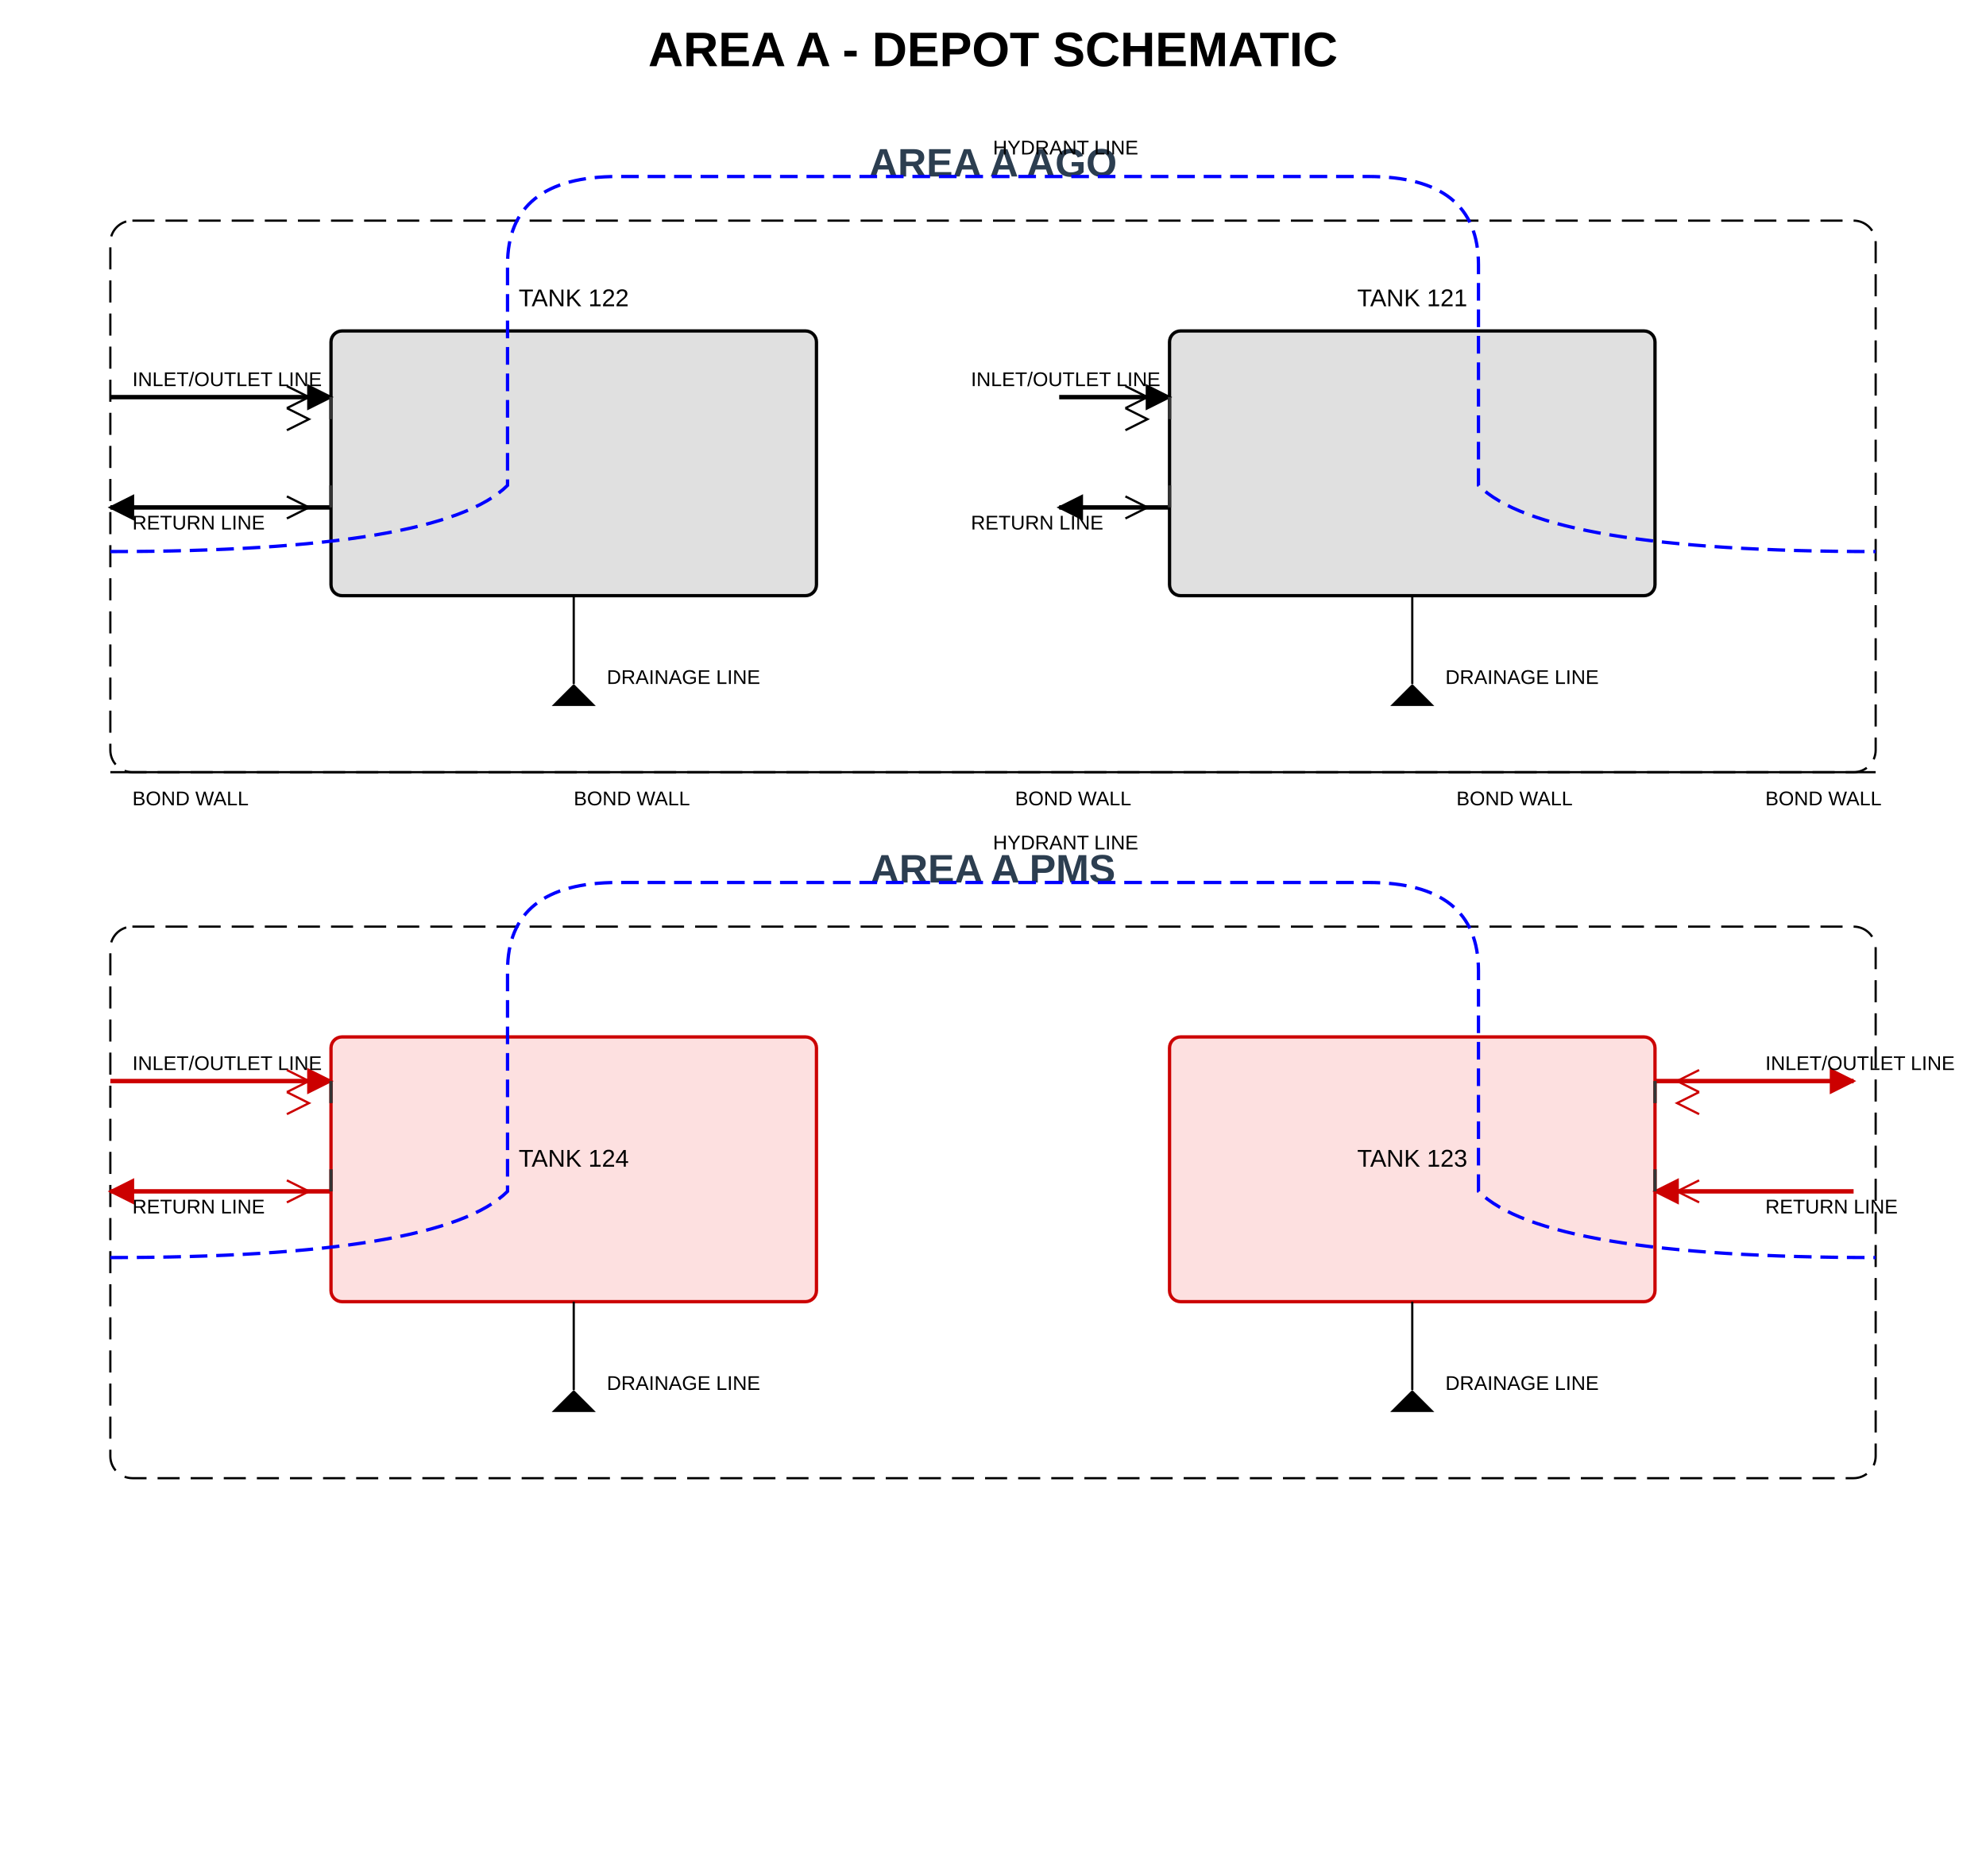
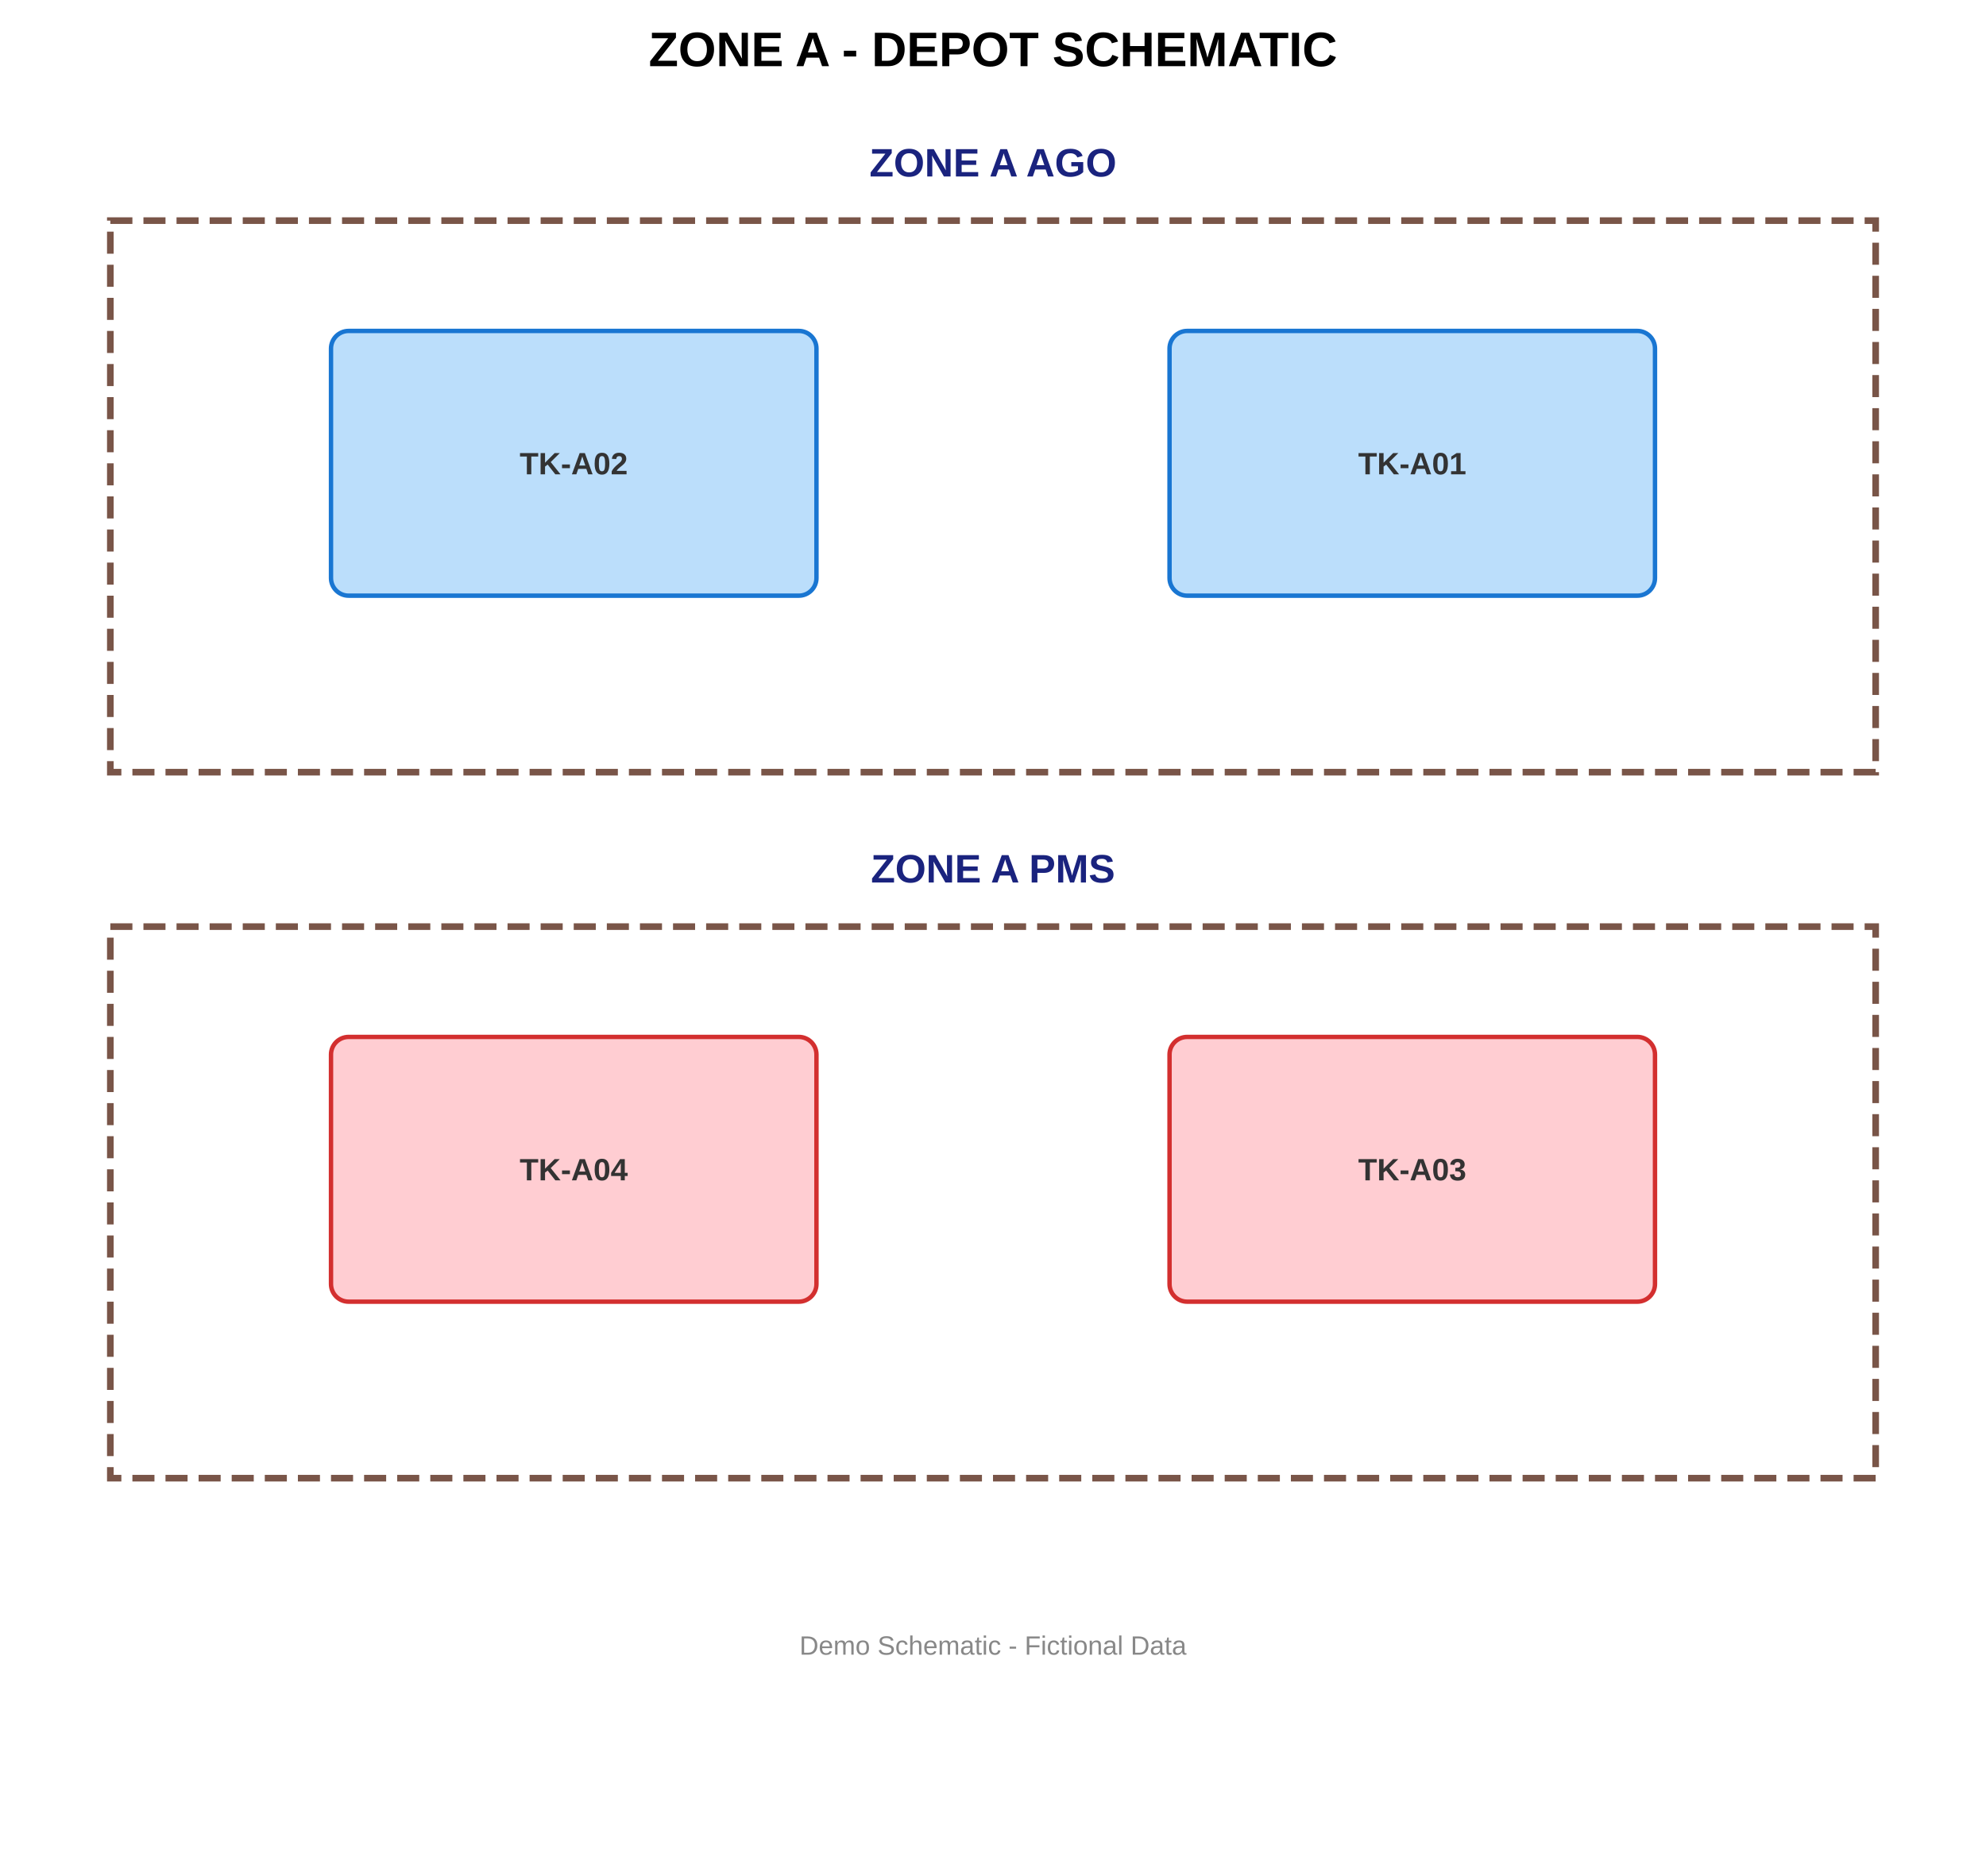
<svg xmlns="http://www.w3.org/2000/svg" width="900" height="850" style="background-color: #ffffff; border: 1px solid #cccccc; font-family: 'Arial', sans-serif;">
  <defs>
    <style>
      .main-title { font-size: 22px; font-weight: bold; text-anchor: middle; fill: #000000; }
-       .area-group-title { font-size: 18px; font-weight: bold; text-anchor: middle; fill: #2c3e50; }
-       /* Colors from your PDF: AGD (Black tanks/lines), PMS (Red tanks/lines), Hydrant (Blue dashed) */
-       .tank-rect-ago { fill: #e0e0e0; stroke: #000000; stroke-width: 1.5; rx:5; ry:5;} /* Grey fill, black stroke for AGD */
-       .tank-rect-pms { fill: #fde0e0; stroke: #cc0000; stroke-width: 1.5; rx:5; ry:5;} /* Light Red fill, red stroke for PMS */
-       .tank-label { font-size: 11px; fill: #000000; text-anchor: middle; dominant-baseline: central; pointer-events: none;}
-       
-       .bond-wall { fill: none; stroke: #000000; stroke-width: 1; stroke-dasharray: 10,5; rx:10; ry:10;} /* Black dashed for bond wall */
- 
-       .pipeline-main { stroke: #000000; stroke-width: 2; fill: none; } /* Black for main process lines */
-       .pipeline-return { stroke: #000000; stroke-width: 2; fill: none; } /* Black for return in AGD */
-       .pipeline-pms-main { stroke: #cc0000; stroke-width: 2; fill: none; } /* Red for PMS process lines */
-       .pipeline-pms-return { stroke: #cc0000; stroke-width: 2; fill: none; } /* Red for PMS return */
- 
-       .pipeline-branch { stroke: #333333; stroke-width: 1.5; fill: none; }
-       .pipeline-hydrant { stroke: #0000FF; stroke-width: 1.5; fill: none; stroke-dasharray: 8,4; stroke-dashoffset:0; } /* Blue dashed for Hydrant */
-       .pipeline-drainage { stroke: #000000; stroke-width: 1; fill: none; } /* Black for Drainage */
-       .pipeline-label { font-size: 9px; fill: #000000; text-anchor: start; dominant-baseline:auto; pointer-events: none; }
-       .judra-label { font-size: 10px; font-weight: bold; text-anchor: middle; fill: #000000; }
- 
-       .valve-symbol { stroke: #000000; stroke-width: 1; fill: none;}
-       .valve-symbol-pms { stroke: #cc0000; stroke-width: 1; fill: none;}
+       .area-group-title { font-size: 18px; font-weight: bold; text-anchor: middle; fill: #1A237E; }
+       .tank-rect-ago { fill: #BBDEFB; stroke: #1976D2; stroke-width: 2; rx:8; ry:8;}
+       .tank-rect-pms { fill: #FFCDD2; stroke: #D32F2F; stroke-width: 2; rx:8; ry:8;}
+       .tank-label { font-size: 14px; fill: #333; text-anchor: middle; font-weight: bold;}
+       .pipeline-main { stroke: #1976D2; stroke-width: 4; fill: none; }
+       .pipeline-pms-main { stroke: #D32F2F; stroke-width: 4; fill: none; }
+       .pipeline-label { font-size: 10px; fill: #555; text-anchor: middle; }
+       .bond-wall { fill: none; stroke: #795548; stroke-width: 3; stroke-dasharray: 10,5; }
    </style>
-     <marker id="arrow" viewBox="0 0 10 10" refX="9" refY="5" markerWidth="6" markerHeight="6" orient="auto-start-reverse">
-       <path d="M 0 0 L 10 5 L 0 10 z" fill="#000000" />
-     </marker>
-     <marker id="arrow-pms" viewBox="0 0 10 10" refX="9" refY="5" markerWidth="6" markerHeight="6" orient="auto-start-reverse">
-       <path d="M 0 0 L 10 5 L 0 10 z" fill="#cc0000" />
-     </marker>
  </defs>
-   <text x="450" y="30" class="main-title">AREA A - DEPOT SCHEMATIC</text>
-   <g id="area-a-agd-section">
-     <text x="450" y="80" class="area-group-title">AREA A AGO</text>
+   <text x="450" y="30" class="main-title">ZONE A - DEPOT SCHEMATIC</text>
+   <g id="zone-a-ago-section">
+     <text x="450" y="80" class="area-group-title">ZONE A AGO</text>
    <rect x="50" y="100" width="800" height="250" class="bond-wall" />
-     <rect id="TANK_122" x="150" y="150" width="220" height="120" class="tank-rect-ago" />
-     <text x="260" y="135" class="tank-label">TANK 122</text>
-     <line x1="50" y1="180" x2="150" y2="180" class="pipeline-main" marker-end="url(#arrow)" />
-     <text x="60" y="175" class="pipeline-label">INLET/OUTLET LINE</text>
-     <line x1="150" y1="180" x2="150" y2="190" class="pipeline-branch" />
-     <polyline points="130,185 140,190 130,195" class="valve-symbol" />
-     <polyline points="130,175 140,180 130,185" class="valve-symbol" />
-     <line x1="50" y1="230" x2="150" y2="230" class="pipeline-return" marker-start="url(#arrow)" />
-     <text x="60" y="240" class="pipeline-label">RETURN LINE</text>
-     <line x1="150" y1="230" x2="150" y2="220" class="pipeline-branch" />
-     <polyline points="130,225 140,230 130,235" class="valve-symbol" />
-     <line x1="260" y1="270" x2="260" y2="310" class="pipeline-drainage" />
-     <path d="M 260 310 L 250 320 L 270 320 Z" fill="#000000" />
-     <text x="275" y="310" class="pipeline-label">DRAINAGE LINE</text>
-     <rect id="TANK_121" x="530" y="150" width="220" height="120" class="tank-rect-ago" />
-     <text x="640" y="135" class="tank-label">TANK 121</text>
-     <line x1="480" y1="180" x2="530" y2="180" class="pipeline-main" marker-end="url(#arrow)" />
-     <text x="440" y="175" class="pipeline-label">INLET/OUTLET LINE</text>
-     <line x1="530" y1="180" x2="530" y2="190" class="pipeline-branch" />
-     <polyline points="510,185 520,190 510,195" class="valve-symbol" />
-     <polyline points="510,175 520,180 510,185" class="valve-symbol" />
-     <line x1="480" y1="230" x2="530" y2="230" class="pipeline-return" marker-start="url(#arrow)" />
-     <text x="440" y="240" class="pipeline-label">RETURN LINE</text>
-     <line x1="530" y1="230" x2="530" y2="220" class="pipeline-branch" />
-     <polyline points="510,225 520,230 510,235" class="valve-symbol" />
-     <line x1="640" y1="270" x2="640" y2="310" class="pipeline-drainage" />
-     <path d="M 640 310 L 630 320 L 650 320 Z" fill="#000000" />
-     <text x="655" y="310" class="pipeline-label">DRAINAGE LINE</text>
-     <path d="M 50 250 Q 200 250, 230 220 L 230 120 Q 230 80, 280 80 H 620 Q 670 80, 670 120 L 670 220 Q 700 250, 850 250" class="pipeline-hydrant" stroke-width="1.5" />
-     <text x="450" y="70" class="pipeline-label" fill="#0000FF">HYDRANT LINE</text>
+     <rect id="TK-A02" x="150" y="150" width="220" height="120" class="tank-rect-ago" />
+     <text x="260" y="215" class="tank-label">TK-A02</text>
+     <rect id="TK-A01" x="530" y="150" width="220" height="120" class="tank-rect-ago" />
+     <text x="640" y="215" class="tank-label">TK-A01</text>
  </g>
-   <line x1="50" y1="350" x2="850" y2="350" stroke="#000000" stroke-width="1" />
-   <text x="60" y="365" class="pipeline-label">BOND WALL</text>
-   <text x="260" y="365" class="pipeline-label">BOND WALL</text>
-   <text x="460" y="365" class="pipeline-label">BOND WALL</text>
-   <text x="660" y="365" class="pipeline-label">BOND WALL</text>
-   <text x="800" y="365" class="pipeline-label">BOND WALL</text>
-   <g id="area-a-pms-section">
-     <text x="450" y="400" class="area-group-title">AREA A PMS</text>
+   <g id="zone-a-pms-section">
+     <text x="450" y="400" class="area-group-title">ZONE A PMS</text>
    <rect x="50" y="420" width="800" height="250" class="bond-wall" />
-     <rect id="TANK_124" x="150" y="470" width="220" height="120" class="tank-rect-pms" />
-     <text x="260" y="525" class="tank-label">TANK 124</text>
-     <line x1="50" y1="490" x2="150" y2="490" class="pipeline-pms-main" marker-end="url(#arrow-pms)" />
-     <text x="60" y="485" class="pipeline-label" fill="#cc0000">INLET/OUTLET LINE</text>
-     <line x1="150" y1="490" x2="150" y2="500" class="pipeline-branch" />
-     <polyline points="130,495 140,500 130,505" class="valve-symbol-pms" />
-     <polyline points="130,485 140,490 130,495" class="valve-symbol-pms" />
-     <line x1="50" y1="540" x2="150" y2="540" class="pipeline-pms-return" marker-start="url(#arrow-pms)" />
-     <text x="60" y="550" class="pipeline-label" fill="#cc0000">RETURN LINE</text>
-     <line x1="150" y1="540" x2="150" y2="530" class="pipeline-branch" />
-     <polyline points="130,535 140,540 130,545" class="valve-symbol-pms" />
-     <line x1="260" y1="590" x2="260" y2="630" class="pipeline-drainage" />
-     <path d="M 260 630 L 250 640 L 270 640 Z" fill="#000000" />
-     <text x="275" y="630" class="pipeline-label">DRAINAGE LINE</text>
-     <rect id="TANK_123" x="530" y="470" width="220" height="120" class="tank-rect-pms" />
-     <text x="640" y="525" class="tank-label">TANK 123</text>
-     <line x1="840" y1="490" x2="750" y2="490" class="pipeline-pms-main" marker-start="url(#arrow-pms)" />
-     <text x="800" y="485" class="pipeline-label" fill="#cc0000">INLET/OUTLET LINE</text>
-     <line x1="750" y1="490" x2="750" y2="500" class="pipeline-branch" />
-     <polyline points="770,495 760,500 770,505" class="valve-symbol-pms" />
-     <polyline points="770,485 760,490 770,495" class="valve-symbol-pms" />
-     <line x1="840" y1="540" x2="750" y2="540" class="pipeline-pms-return" marker-end="url(#arrow-pms)" />
-     <text x="800" y="550" class="pipeline-label" fill="#cc0000">RETURN LINE</text>
-     <line x1="750" y1="540" x2="750" y2="530" class="pipeline-branch" />
-     <polyline points="770,535 760,540 770,545" class="valve-symbol-pms" />
-     <line x1="640" y1="590" x2="640" y2="630" class="pipeline-drainage" />
-     <path d="M 640 630 L 630 640 L 650 640 Z" fill="#000000" />
-     <text x="655" y="630" class="pipeline-label">DRAINAGE LINE</text>
-     <path d="M 50 570 Q 200 570, 230 540 L 230 440 Q 230 400, 280 400 H 620 Q 670 400, 670 440 L 670 540 Q 700 570, 850 570" class="pipeline-hydrant" stroke-width="1.5" />
-     <text x="450" y="385" class="pipeline-label" fill="#0000FF">HYDRANT LINE</text>
+     <rect id="TK-A04" x="150" y="470" width="220" height="120" class="tank-rect-pms" />
+     <text x="260" y="535" class="tank-label">TK-A04</text>
+     <rect id="TK-A03" x="530" y="470" width="220" height="120" class="tank-rect-pms" />
+     <text x="640" y="535" class="tank-label">TK-A03</text>
  </g>
+   <text x="450" y="750" style="font-size: 12px; fill: #888; text-anchor: middle;">Demo Schematic - Fictional Data</text>
</svg>
